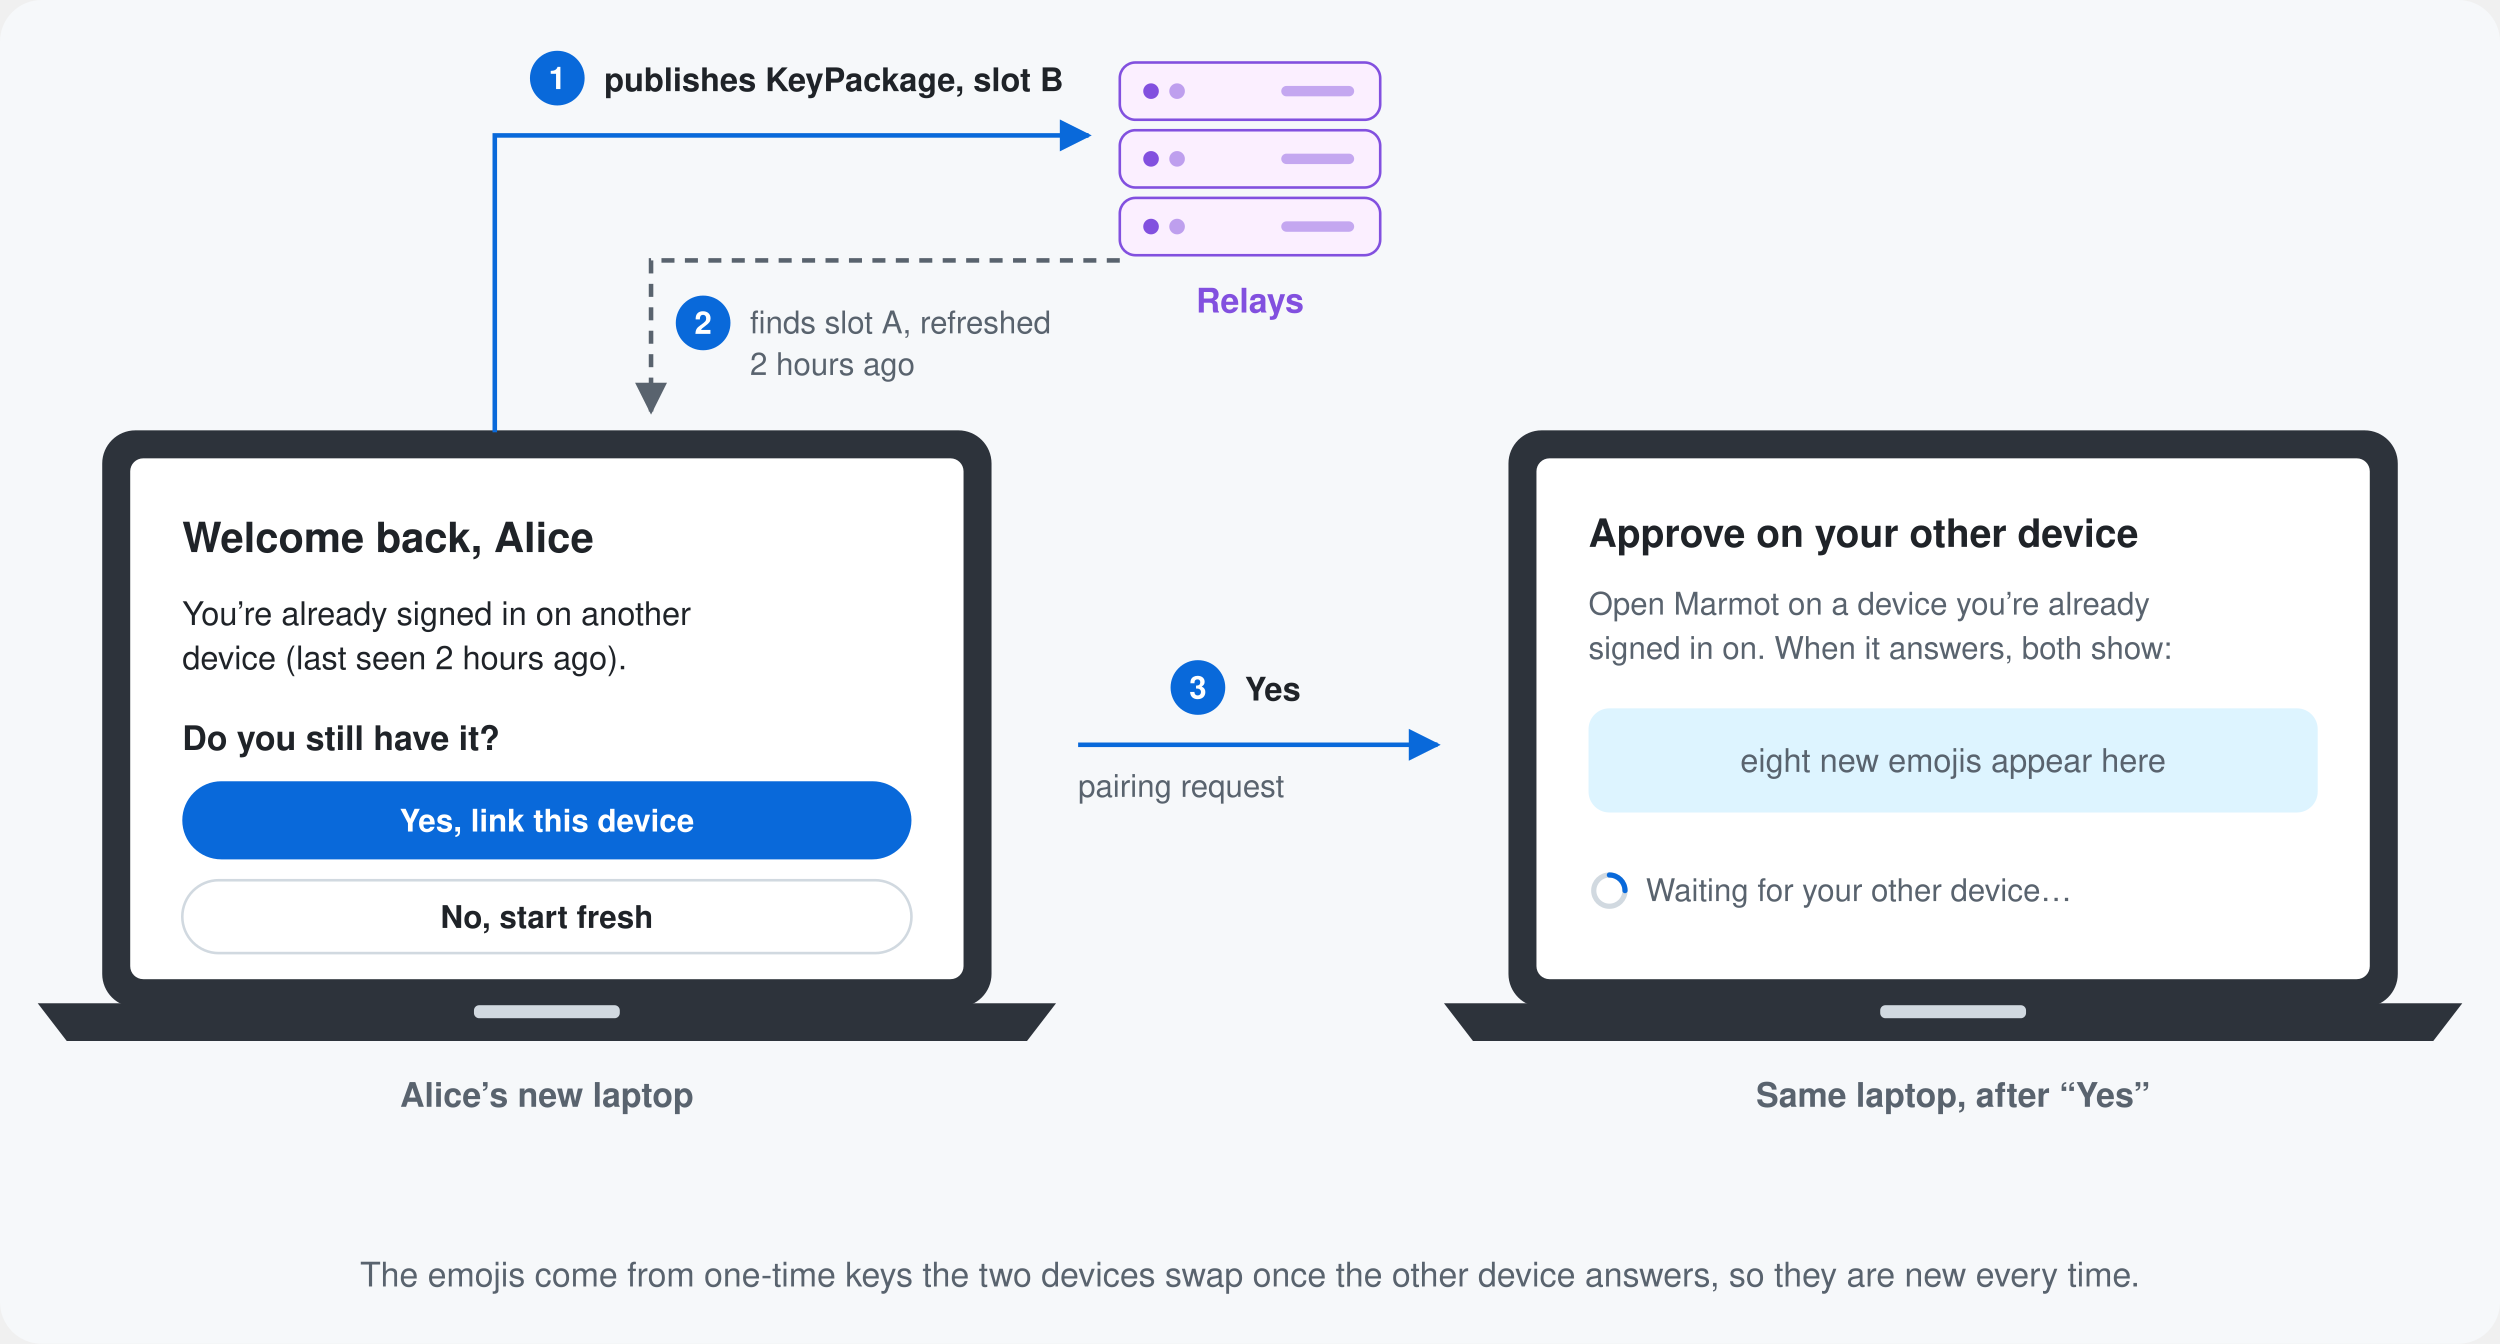
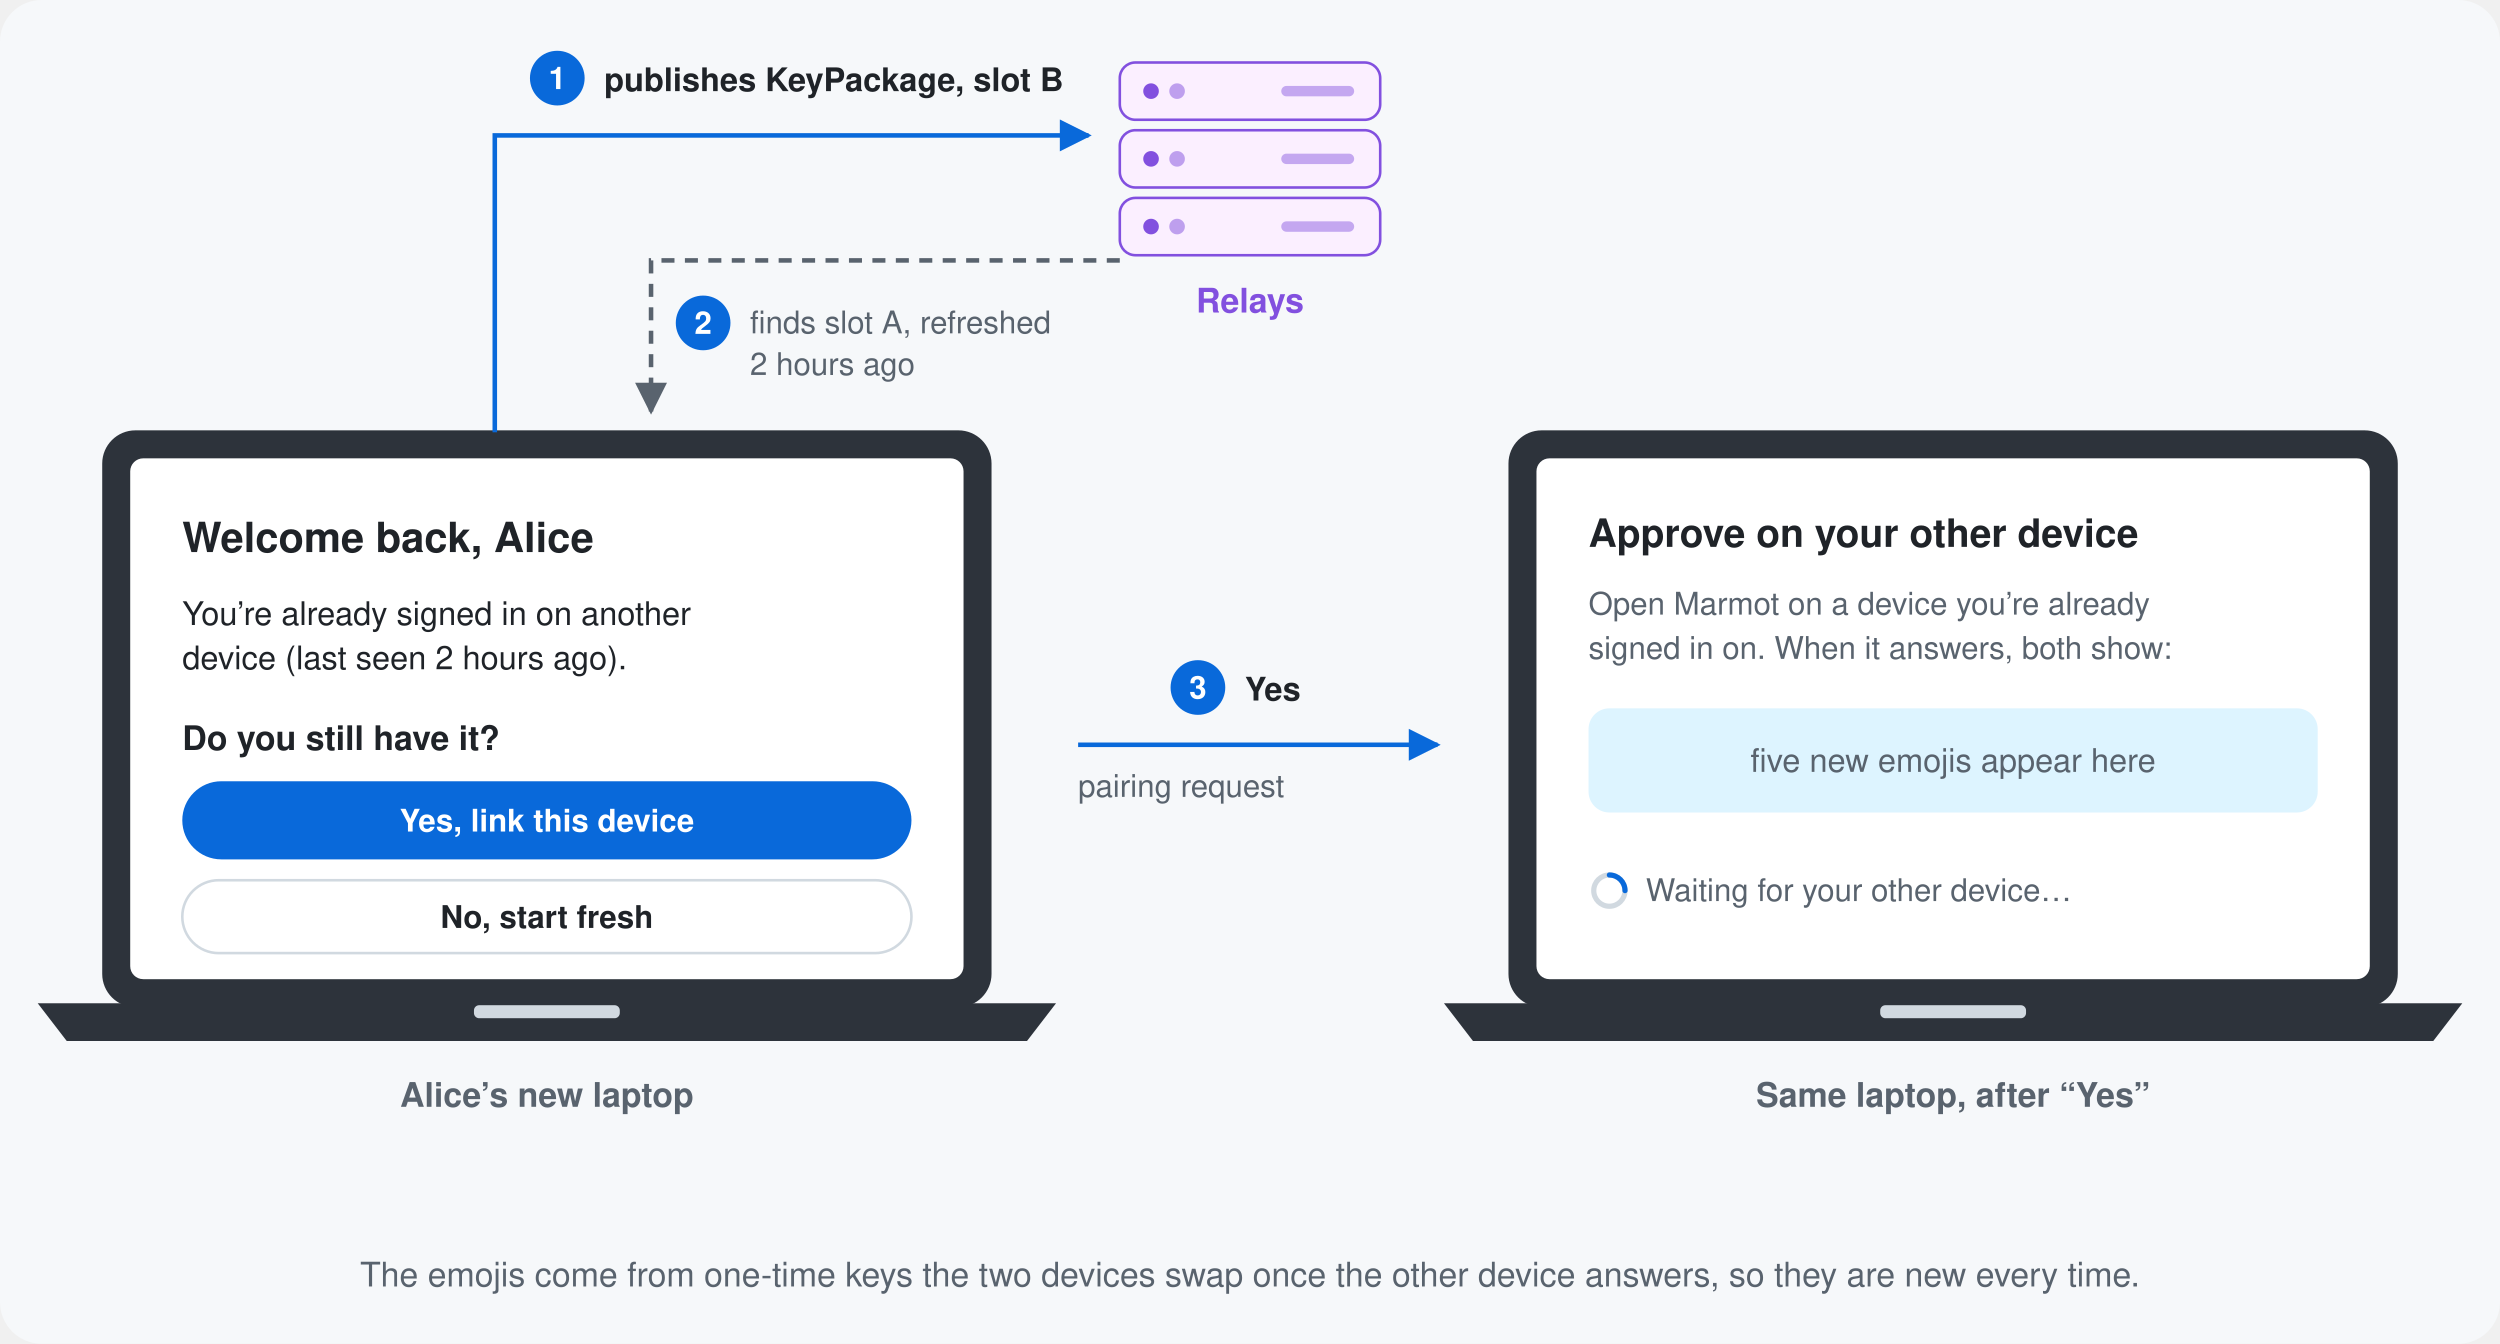
<svg xmlns="http://www.w3.org/2000/svg" viewBox="0 0 960 516" width="960" height="516" role="img" aria-labelledby="title desc">
  <style>
text{font-family:-apple-system, BlinkMacSystemFont, 'Segoe UI', Helvetica, Arial, sans-serif} .mono{font-family:ui-monospace, SFMono-Regular, Menlo, Consolas, monospace}
.bg{fill:#f6f8fa}
.t{fill:#1f2328} .m{fill:#59636e} .a{fill:#0969da} .d{fill:#cf222e}
.g{fill:#1a7f37} .y{fill:#9a6700} .r{fill:#8250df} .f{fill:#afb8c1}
.frame{fill:#2d333b;stroke:#2d333b} .scr{fill:#ffffff}
.card{fill:#f6f8fa;stroke:#d1d9e0} .cardf{fill:#ffffff;stroke:#d1d9e0}
.ln{fill:none;stroke:#d1d9e0} .lnf{fill:#d1d9e0}
.btn{fill:#0969da} .btn2{fill:#ffffff;stroke:#d1d9e0} .btnd{fill:#ffffff;stroke:#cf222e}
.ta{fill:#ddf4ff} .td{fill:#ffebe9} .tg{fill:#dafbe1} .ty{fill:#fff8c5} .tr{fill:#fbefff}
.sa{stroke:#0969da} .sd{stroke:#cf222e} .sg{stroke:#1a7f37} .sy{stroke:#9a6700}
.sr{stroke:#8250df} .sm{stroke:#59636e} .sf{stroke:#afb8c1} .sl{stroke:#d1d9e0}
.arr{fill:none;stroke-width:1.75} .dash{stroke-dasharray:5 4}
.grp{fill:#ddf4ff;stroke:#0969da;stroke-dasharray:6 4;fill-opacity:.45}
.grpx{fill:none;stroke:#afb8c1;stroke-dasharray:6 4}
@media (prefers-color-scheme: dark){
.bg{fill:#151b23}
.t{fill:#e6edf3} .m{fill:#9198a1} .a{fill:#4493f8} .d{fill:#f85149}
.g{fill:#3fb950} .y{fill:#d29922} .r{fill:#ab7df8} .f{fill:#484f58}
.frame{fill:#2f3742;stroke:#4a535e} .scr{fill:#0d1117}
.card{fill:#151b23;stroke:#3d444d} .cardf{fill:#0d1117;stroke:#3d444d}
.ln{fill:none;stroke:#3d444d} .lnf{fill:#3d444d}
.btn{fill:#1f6feb} .btn2{fill:#0d1117;stroke:#3d444d} .btnd{fill:#0d1117;stroke:#f85149}
.ta{fill:#12294a} .td{fill:#3c1618} .tg{fill:#12261e} .ty{fill:#2e2610} .tr{fill:#2a1d45}
.sa{stroke:#4493f8} .sd{stroke:#f85149} .sg{stroke:#3fb950} .sy{stroke:#d29922}
.sr{stroke:#ab7df8} .sm{stroke:#9198a1} .sf{stroke:#484f58} .sl{stroke:#3d444d}
.arr{fill:none;stroke-width:1.75} .dash{stroke-dasharray:5 4}
.grp{fill:#12294a;stroke:#4493f8;stroke-dasharray:6 4;fill-opacity:.45}
.grpx{fill:none;stroke:#484f58;stroke-dasharray:6 4}
}
</style>
  <defs>
    <marker id="ha" viewBox="0 0 10 10" refX="9" refY="5" markerWidth="7" markerHeight="7" orient="auto-start-reverse">
      <path d="M0,0 L10,5 L0,10 z" class="a" />
    </marker>
    <marker id="hm" viewBox="0 0 10 10" refX="9" refY="5" markerWidth="7" markerHeight="7" orient="auto-start-reverse">
      <path d="M0,0 L10,5 L0,10 z" class="m" />
    </marker>
    <marker id="hd" viewBox="0 0 10 10" refX="9" refY="5" markerWidth="7" markerHeight="7" orient="auto-start-reverse">
      <path d="M0,0 L10,5 L0,10 z" class="d" />
    </marker>
    <marker id="hr" viewBox="0 0 10 10" refX="9" refY="5" markerWidth="7" markerHeight="7" orient="auto-start-reverse">
      <path d="M0,0 L10,5 L0,10 z" class="r" />
    </marker>
    <marker id="hg" viewBox="0 0 10 10" refX="9" refY="5" markerWidth="7" markerHeight="7" orient="auto-start-reverse">
      <path d="M0,0 L10,5 L0,10 z" class="g" />
    </marker>
    <marker id="hf" viewBox="0 0 10 10" refX="9" refY="5" markerWidth="7" markerHeight="7" orient="auto-start-reverse">
      <path d="M0,0 L10,5 L0,10 z" class="f" />
    </marker>
  </defs>
  <rect class="bg" x="0" y="0" width="960" height="516" rx="16" />
  <g transform="translate(40,166)">
    <rect x="0" y="0" width="340" height="220" rx="12" class="frame" stroke-width="1.5" />
    <rect x="10" y="10" width="320" height="200" rx="5" class="scr" />
    <g transform="translate(10,10)">
      <text x="20" y="36" class="t" font-size="16" font-weight="700">Welcome back, Alice</text>
      <text x="20" y="64" class="t" font-size="12.5">You’re already signed in on another</text>
      <text x="20" y="81" class="t" font-size="12.5">device (last seen 2 hours ago).</text>
      <text x="20" y="112" class="t" font-size="13" font-weight="700">Do you still have it?</text>
      <rect x="20" y="124" width="280" height="30" rx="15.0" class="btn" />
      <text x="160.0" y="143.32" font-size="12" font-weight="600" text-anchor="middle" class="" fill="#ffffff">Yes, link this device</text>
      <rect x="20" y="162" width="280" height="28" rx="14.0" class="btn2" />
      <text x="160.0" y="180.32" font-size="12" font-weight="600" text-anchor="middle" class="t">No, start fresh</text>
    </g>
    <path d="M-24,220 H364 l-10,13 H-14 z" class="frame" stroke-width="1.5" />
    <rect x="142.0" y="220" width="56" height="5" rx="2" class="lnf" />
  </g>
  <text x="210.0" y="425" class="m" font-size="13" font-weight="600" text-anchor="middle">Alice’s new laptop</text>
  <g transform="translate(580,166)">
    <rect x="0" y="0" width="340" height="220" rx="12" class="frame" stroke-width="1.5" />
    <rect x="10" y="10" width="320" height="200" rx="5" class="scr" />
    <g transform="translate(10,10)">
      <text x="20" y="34" class="t" font-size="15" font-weight="700">Approve on your other device</text>
      <text x="20" y="60" class="m" font-size="12">Open Marmot on a device you’re already</text>
      <text x="20" y="77" class="m" font-size="12">signed in on. When it answers, both show:</text>
      <rect x="20" y="96" width="280" height="40" rx="8" class="ta" />
-       <text x="160.0" y="120.4" class="m" font-size="12.5" text-anchor="middle">eight new emojis appear here</text>
+       <text x="160.0" y="120.4" class="m" font-size="12.5" text-anchor="middle">five new emojis appear here</text>
      <circle cx="28" cy="166" r="6" class="sl" fill="none" stroke-width="2" />
      <path d="M28,160 a6,6 0 0 1 6,6" class="sa" fill="none" stroke-width="2" stroke-linecap="round" />
      <text x="42" y="170" class="m" font-size="12">Waiting for your other device…</text>
    </g>
    <path d="M-24,220 H364 l-10,13 H-14 z" class="frame" stroke-width="1.5" />
    <rect x="142.0" y="220" width="56" height="5" rx="2" class="lnf" />
  </g>
  <text x="750.0" y="425" class="m" font-size="13" font-weight="600" text-anchor="middle">Same laptop, after “Yes”</text>
  <rect x="430" y="24" width="100" height="22" rx="6" class="tr" stroke-width="1.2" />
  <rect x="430" y="24" width="100" height="22" rx="6" class="sr" fill="none" />
  <circle cx="442" cy="35" r="3" class="r" />
  <circle cx="452" cy="35" r="3" class="r" fill-opacity=".5" />
  <rect x="492" y="33" width="28" height="4" rx="2" class="r" fill-opacity=".45" />
  <rect x="430" y="50" width="100" height="22" rx="6" class="tr" stroke-width="1.2" />
  <rect x="430" y="50" width="100" height="22" rx="6" class="sr" fill="none" />
  <circle cx="442" cy="61" r="3" class="r" />
  <circle cx="452" cy="61" r="3" class="r" fill-opacity=".5" />
  <rect x="492" y="59" width="28" height="4" rx="2" class="r" fill-opacity=".45" />
  <rect x="430" y="76" width="100" height="22" rx="6" class="tr" stroke-width="1.2" />
  <rect x="430" y="76" width="100" height="22" rx="6" class="sr" fill="none" />
  <circle cx="442" cy="87" r="3" class="r" />
  <circle cx="452" cy="87" r="3" class="r" fill-opacity=".5" />
  <rect x="492" y="85" width="28" height="4" rx="2" class="r" fill-opacity=".45" />
  <text x="480.0" y="120" class="r" font-size="13" font-weight="700" text-anchor="middle">Relays</text>
  <path d="M190,166 V52 H418" class="arr sa" marker-end="url(#ha)" />
  <circle cx="214" cy="30" r="10.5" class="a" />
  <text x="214" y="34.2" font-size="12" font-weight="700" text-anchor="middle" fill="#ffffff">1</text>
  <text x="232" y="35" class="t" font-size="12.5" font-weight="600">publishes KeyPackage, slot B</text>
  <path d="M430,100 H250 V158" class="arr sm dash" marker-end="url(#hm)" />
  <circle cx="270" cy="124" r="10.5" class="a" />
  <text x="270" y="128.2" font-size="12" font-weight="700" text-anchor="middle" fill="#ffffff">2</text>
  <text x="288" y="128" class="m" font-size="12">finds slot A, refreshed</text>
  <text x="288" y="144" class="m" font-size="12">2 hours ago</text>
  <path d="M414,286 H552" class="arr sa" marker-end="url(#ha)" />
  <circle cx="460" cy="264" r="10.5" class="a" />
  <text x="460" y="268.2" font-size="12" font-weight="700" text-anchor="middle" fill="#ffffff">3</text>
  <text x="478" y="269" class="t" font-size="12.5" font-weight="600">Yes</text>
  <text x="414" y="306" class="m" font-size="12">pairing request</text>
  <text x="480" y="494" class="m" font-size="13" text-anchor="middle">The emojis come from one-time keys the two devices swap once the other device answers, so they are new every time.</text>
</svg>
